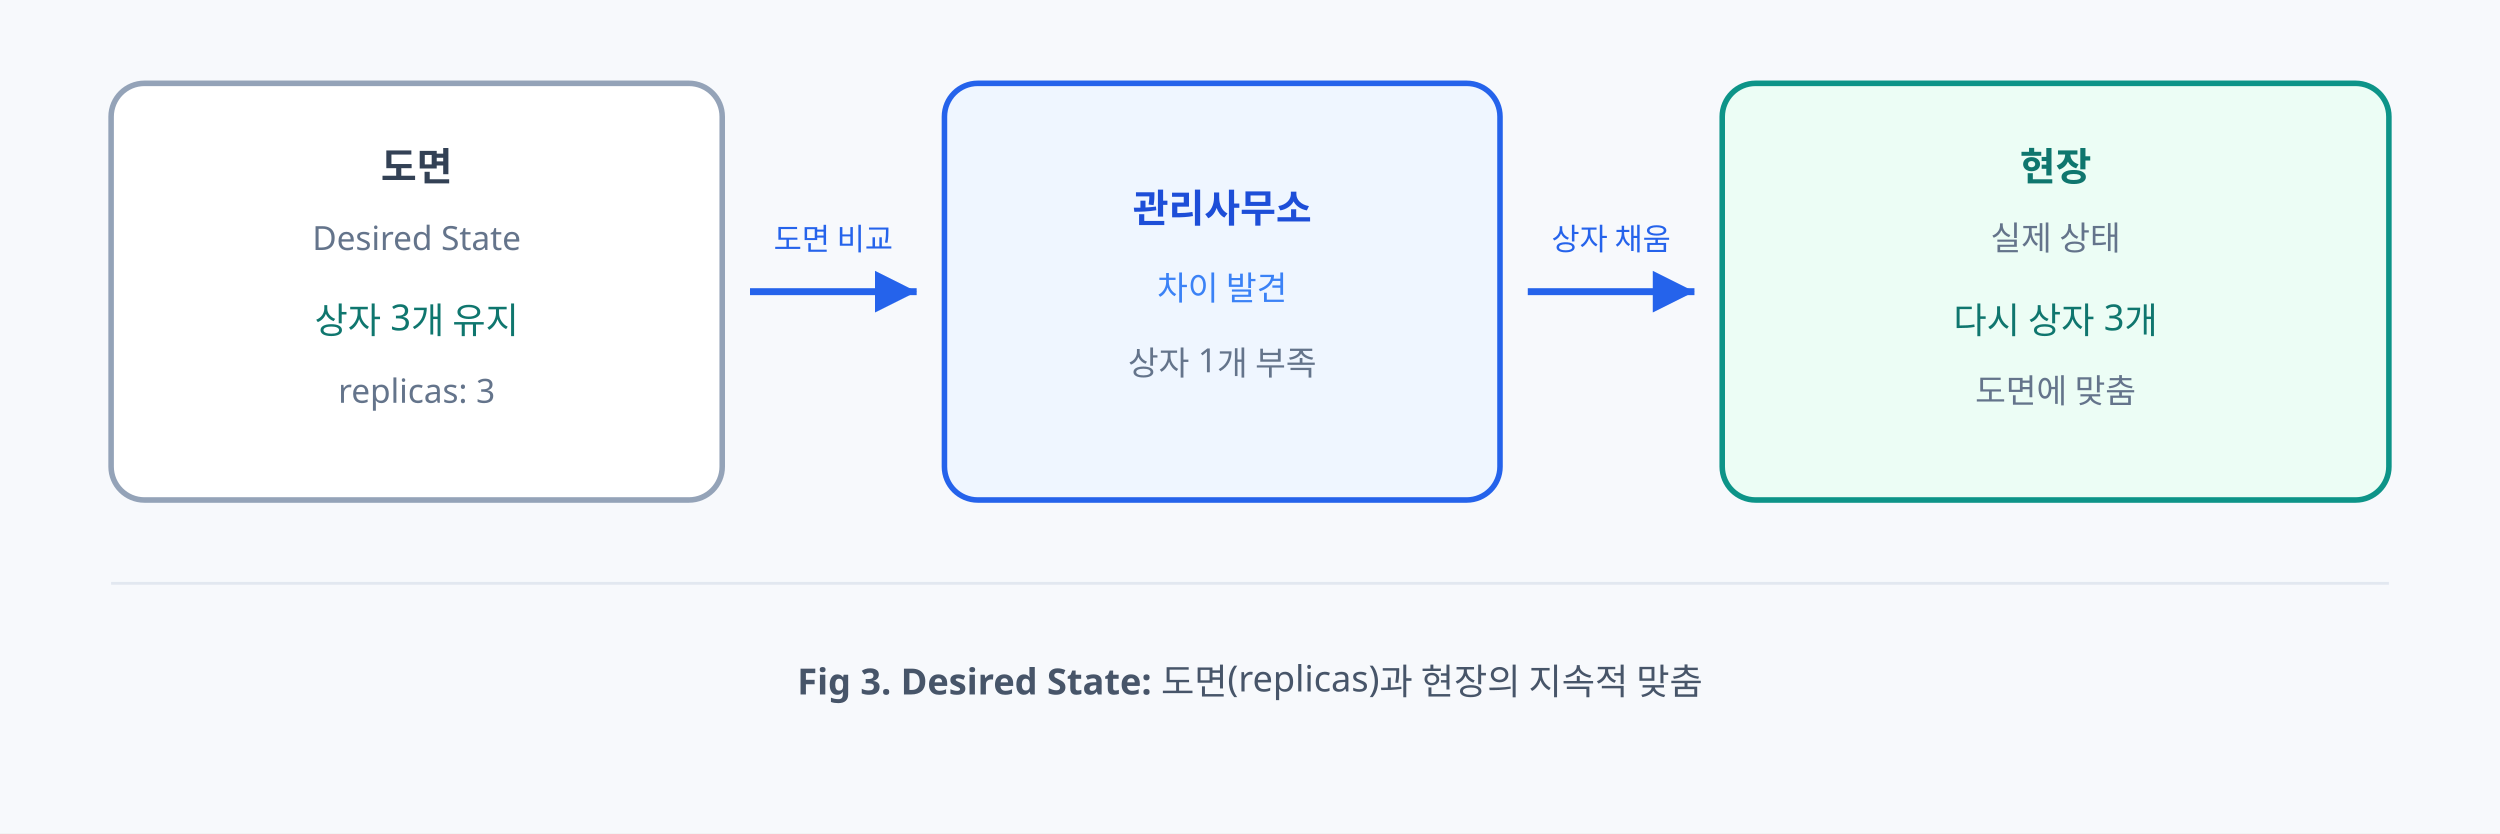
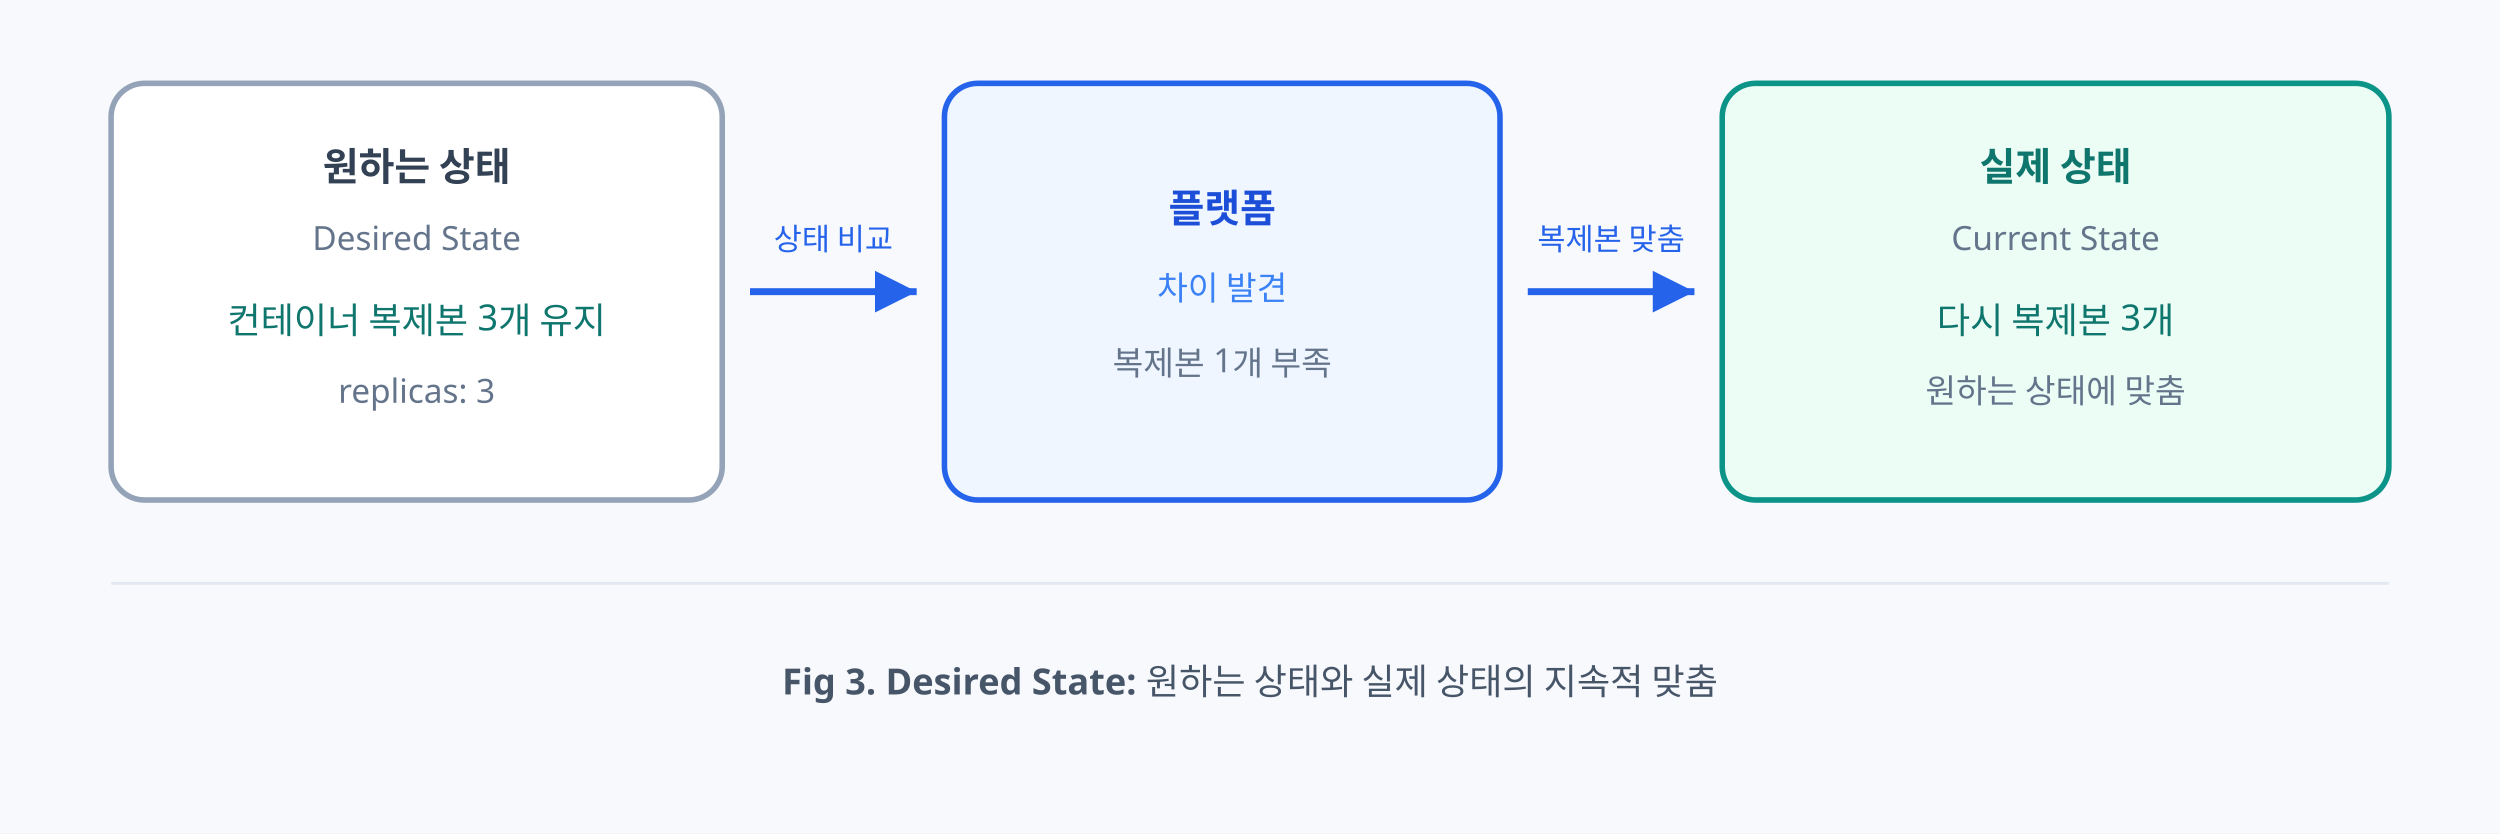
<svg xmlns="http://www.w3.org/2000/svg" width="900" height="300" viewBox="0 0 900 300">
  <rect width="900" height="300" fill="#F7F9FC" />
  <defs>
    <marker id="a5" markerWidth="8" markerHeight="8" refX="6" refY="3" orient="auto">
      <path d="M0,0 L6,3 L0,6 Z" fill="#2563EB" />
    </marker>
  </defs>
  <rect x="40" y="30" width="220" height="150" rx="12" fill="#FFFFFF" stroke="#94A3B8" stroke-width="2" />
-   <text x="150" y="65" text-anchor="middle" font-family="Apple SD Gothic Neo, Noto Sans KR, sans-serif" font-size="14" fill="#334155" font-weight="600">도면</text>
+   <text x="150" y="65" text-anchor="middle" font-family="Apple SD Gothic Neo, Noto Sans KR, sans-serif" font-size="14" fill="#334155" font-weight="600">원하는 상태</text>
  <text x="150" y="90" text-anchor="middle" font-family="Apple SD Gothic Neo, Noto Sans KR, sans-serif" font-size="12" fill="#64748B">Desired State</text>
-   <text x="150" y="120" text-anchor="middle" font-family="Apple SD Gothic Neo, Noto Sans KR, sans-serif" font-size="13" fill="#0F766E">상자 3개 유지</text>
+   <text x="150" y="120" text-anchor="middle" font-family="Apple SD Gothic Neo, Noto Sans KR, sans-serif" font-size="13" fill="#0F766E">컨테이너 복제본 3개 유지</text>
  <text x="150" y="145" text-anchor="middle" font-family="Apple SD Gothic Neo, Noto Sans KR, sans-serif" font-size="12" fill="#64748B">replicas: 3</text>
  <line x1="270" y1="105" x2="330" y2="105" stroke="#2563EB" stroke-width="2.5" marker-end="url(#a5)" />
-   <text x="300" y="90" text-anchor="middle" font-family="Apple SD Gothic Neo, Noto Sans KR, sans-serif" font-size="11" fill="#2563EB">도면 비교</text>
+   <text x="300" y="90" text-anchor="middle" font-family="Apple SD Gothic Neo, Noto Sans KR, sans-serif" font-size="11" fill="#2563EB">상태 비교</text>
  <rect x="340" y="30" width="200" height="150" rx="12" fill="#EFF6FF" stroke="#2563EB" stroke-width="2" />
-   <text x="440" y="80" text-anchor="middle" font-family="Apple SD Gothic Neo, Noto Sans KR, sans-serif" font-size="14" fill="#1D4ED8" font-weight="600">관리사무소</text>
+   <text x="440" y="80" text-anchor="middle" font-family="Apple SD Gothic Neo, Noto Sans KR, sans-serif" font-size="14" fill="#1D4ED8" font-weight="600">플랫폼</text>
  <text x="440" y="108" text-anchor="middle" font-family="Apple SD Gothic Neo, Noto Sans KR, sans-serif" font-size="12" fill="#3B82F6">차이 발견</text>
-   <text x="440" y="135" text-anchor="middle" font-family="Apple SD Gothic Neo, Noto Sans KR, sans-serif" font-size="12" fill="#64748B">상자 1개 부족</text>
+   <text x="440" y="135" text-anchor="middle" font-family="Apple SD Gothic Neo, Noto Sans KR, sans-serif" font-size="12" fill="#64748B">복제본 1개 부족</text>
  <line x1="550" y1="105" x2="610" y2="105" stroke="#2563EB" stroke-width="2.5" marker-end="url(#a5)" />
-   <text x="580" y="90" text-anchor="middle" font-family="Apple SD Gothic Neo, Noto Sans KR, sans-serif" font-size="11" fill="#2563EB">상자 채움</text>
+   <text x="580" y="90" text-anchor="middle" font-family="Apple SD Gothic Neo, Noto Sans KR, sans-serif" font-size="11" fill="#2563EB">복제본 맞춤</text>
  <rect x="620" y="30" width="240" height="150" rx="12" fill="#ECFDF5" stroke="#0D9488" stroke-width="2" />
-   <text x="740" y="65" text-anchor="middle" font-family="Apple SD Gothic Neo, Noto Sans KR, sans-serif" font-size="14" fill="#0F766E" font-weight="600">현장</text>
-   <text x="740" y="90" text-anchor="middle" font-family="Apple SD Gothic Neo, Noto Sans KR, sans-serif" font-size="12" fill="#64748B">실제 상태</text>
-   <text x="740" y="120" text-anchor="middle" font-family="Apple SD Gothic Neo, Noto Sans KR, sans-serif" font-size="13" fill="#0F766E">다시 상자 3개</text>
-   <text x="740" y="145" text-anchor="middle" font-family="Apple SD Gothic Neo, Noto Sans KR, sans-serif" font-size="12" fill="#64748B">도면에 맞춤</text>
+   <text x="740" y="65" text-anchor="middle" font-family="Apple SD Gothic Neo, Noto Sans KR, sans-serif" font-size="14" fill="#0F766E" font-weight="600">실제 상태</text>
+   <text x="740" y="90" text-anchor="middle" font-family="Apple SD Gothic Neo, Noto Sans KR, sans-serif" font-size="12" fill="#64748B">Current State</text>
+   <text x="740" y="120" text-anchor="middle" font-family="Apple SD Gothic Neo, Noto Sans KR, sans-serif" font-size="13" fill="#0F766E">다시 복제본 3개</text>
+   <text x="740" y="145" text-anchor="middle" font-family="Apple SD Gothic Neo, Noto Sans KR, sans-serif" font-size="12" fill="#64748B">원하는 상태에 맞춤</text>
  <line x1="40" y1="210" x2="860" y2="210" stroke="#E2E8F0" stroke-width="1" />
  <text x="450" y="250" text-anchor="middle" font-family="Apple SD Gothic Neo, Noto Sans KR, sans-serif" font-size="13" fill="#475569">
    <tspan font-weight="600">Fig 3. Desired State:</tspan>
-     <tspan> 도면(replicas)과 현장의 지속적 맞춤</tspan>
+     <tspan> 원하는 상태와 실제 상태의 지속적 맞춤</tspan>
  </text>
</svg>
